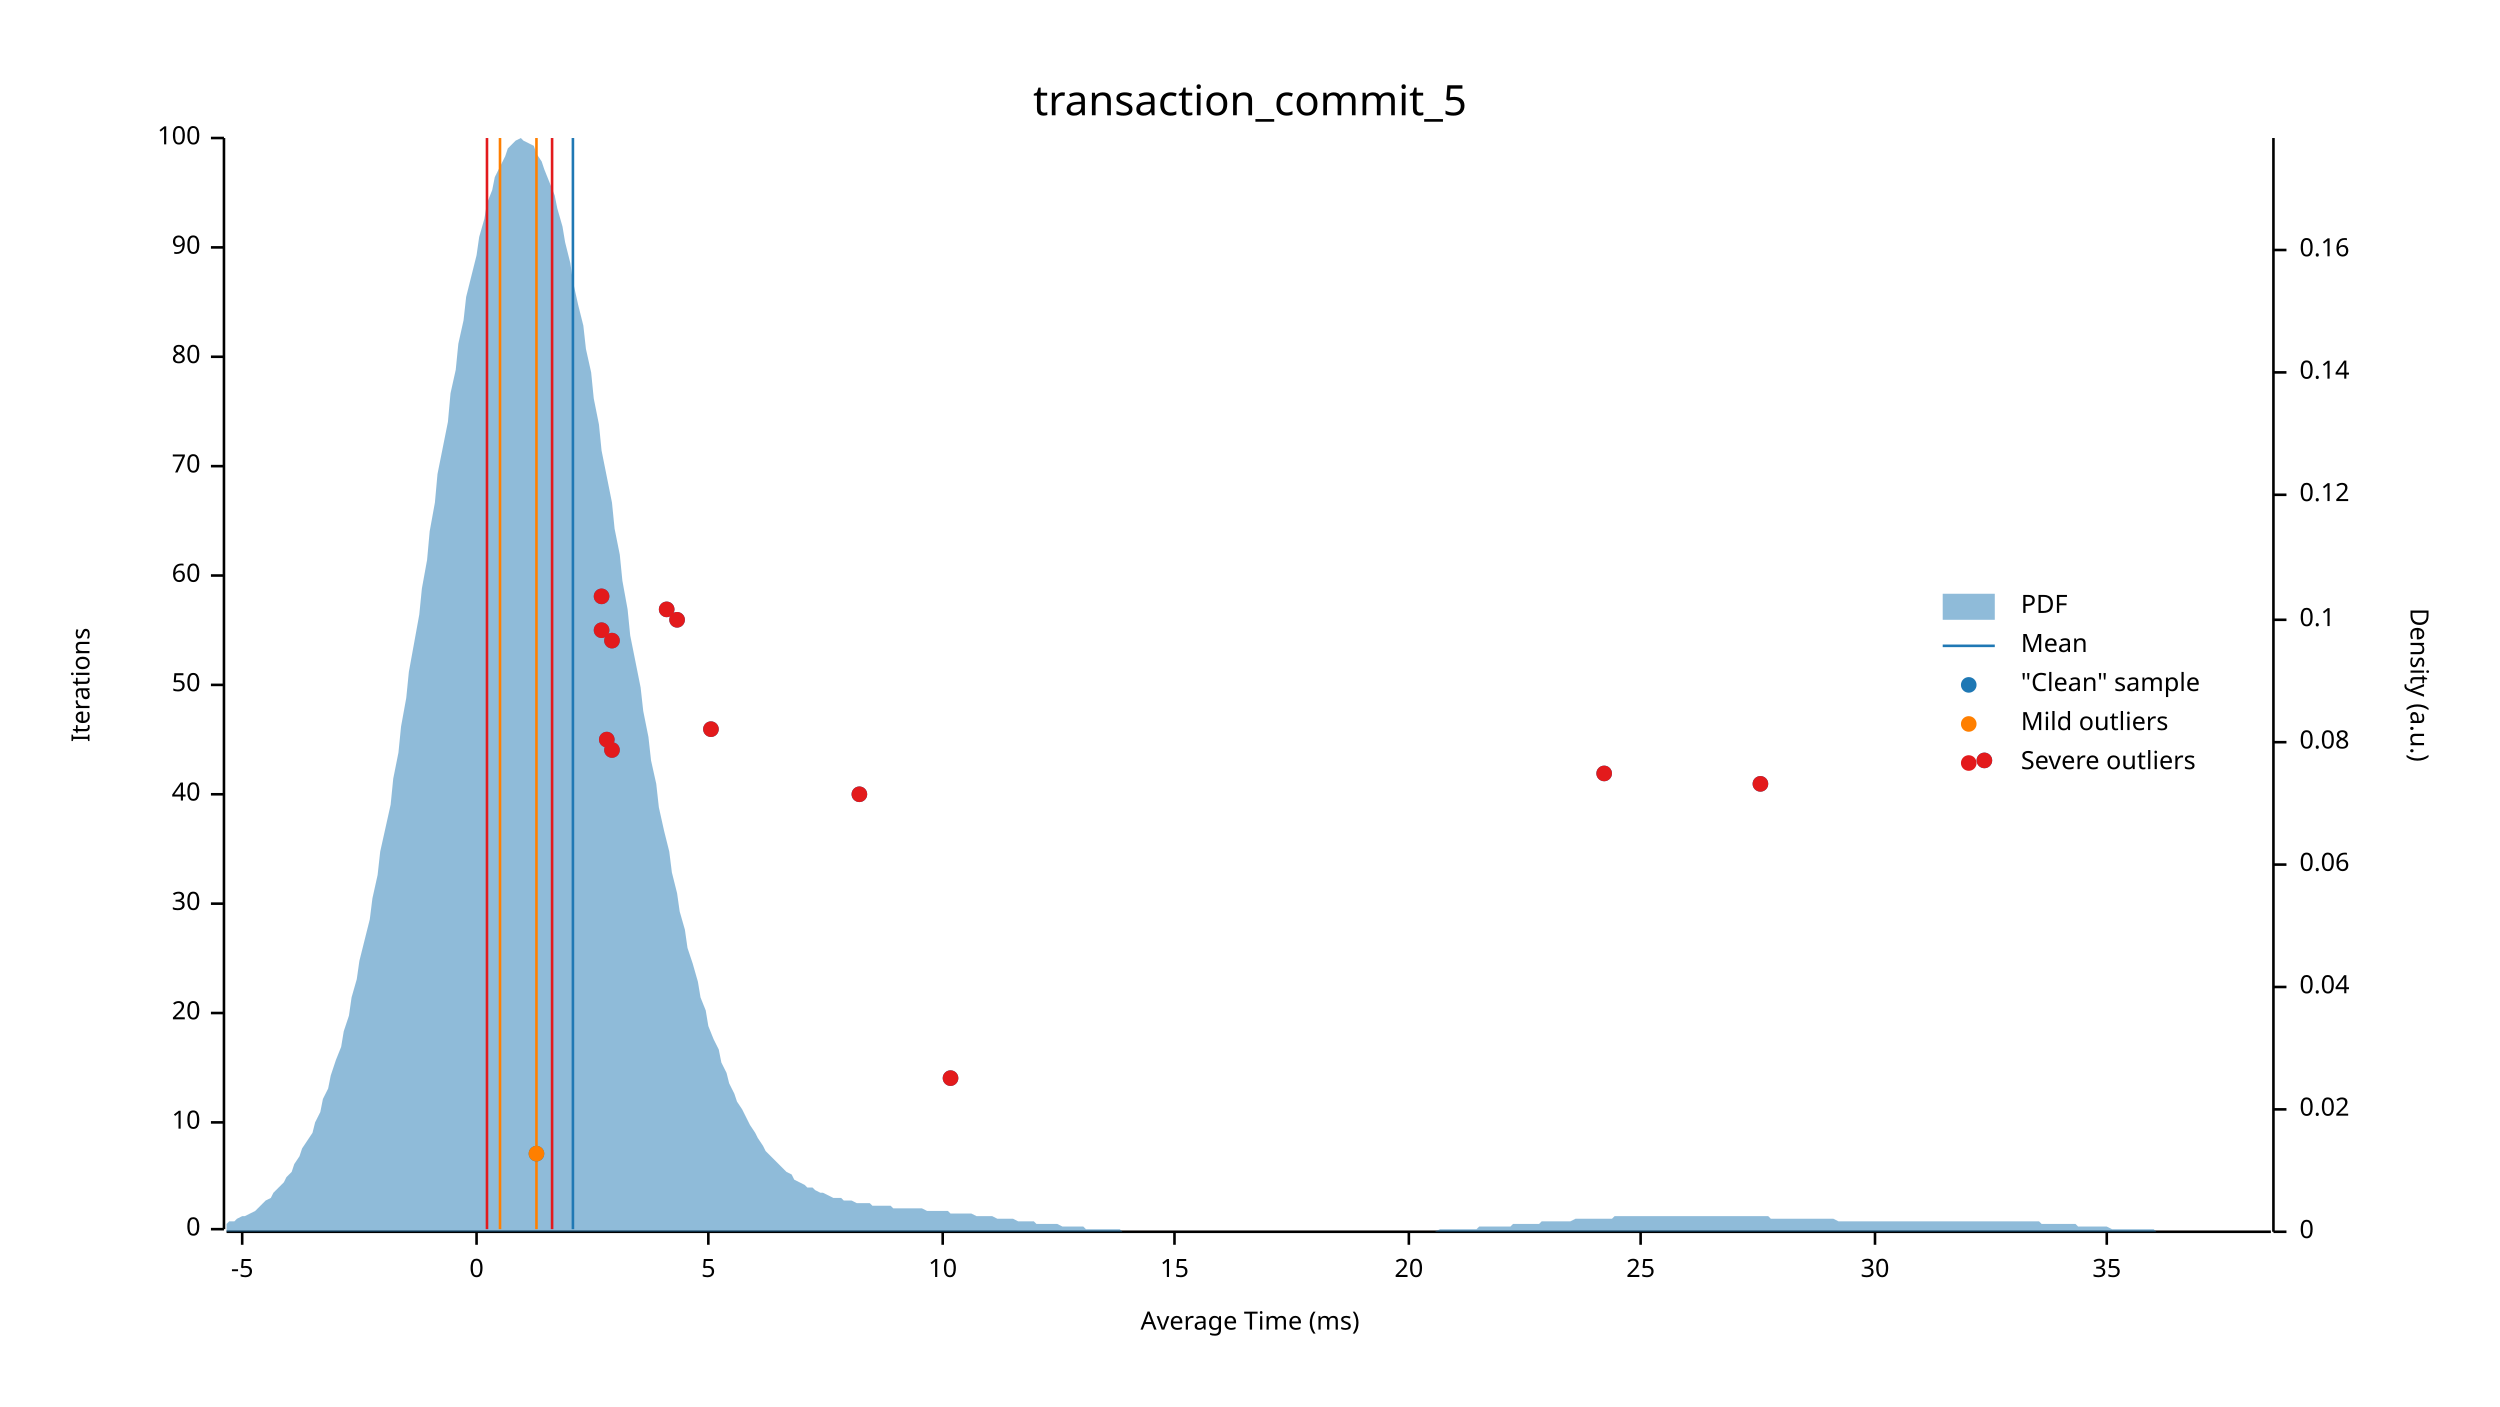
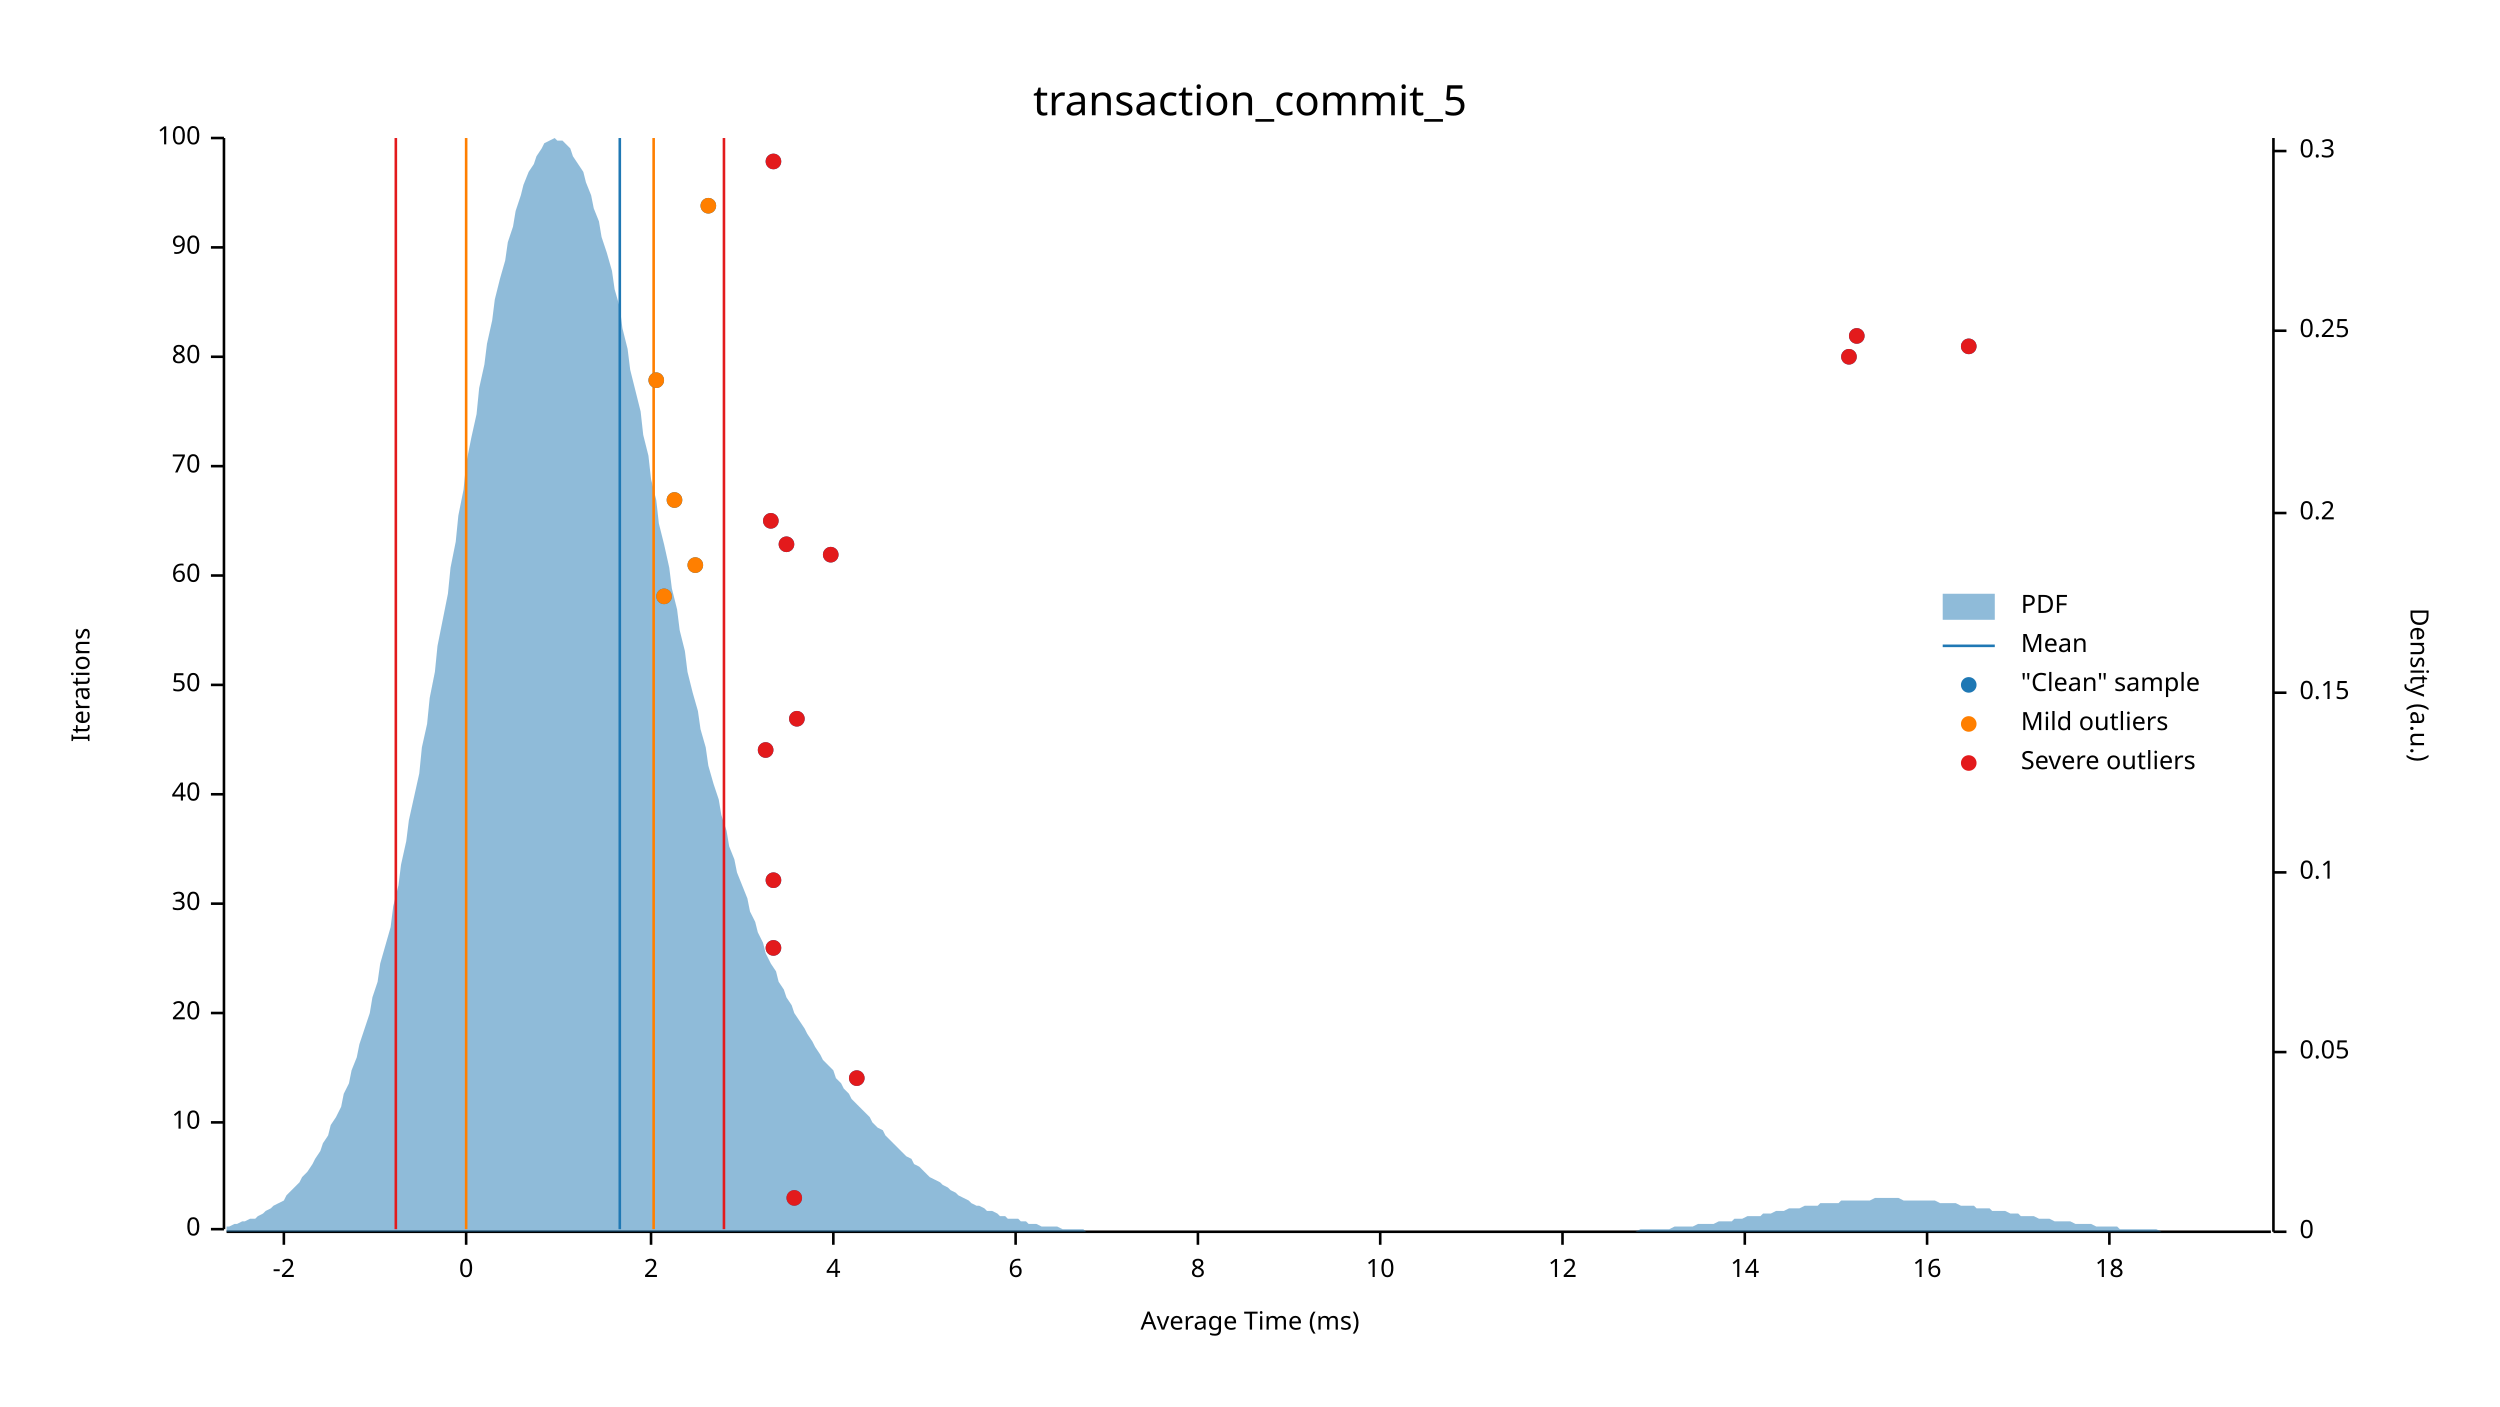
<svg xmlns="http://www.w3.org/2000/svg" width="960" height="540" viewBox="0 0 960 540">
  <text x="480" y="32" dy="0.76em" text-anchor="middle" font-family="sans-serif" font-size="16.129" opacity="1" fill="#000000">
transaction_commit_5
</text>
  <text x="27" y="263" dy="0.76em" text-anchor="middle" font-family="sans-serif" font-size="9.677" opacity="1" fill="#000000" transform="rotate(270, 27, 263)">
Iterations
</text>
  <text x="480" y="513" dy="-0.5ex" text-anchor="middle" font-family="sans-serif" font-size="9.677" opacity="1" fill="#000000">
Average Time (ms)
</text>
  <polyline fill="none" opacity="1" stroke="#000000" stroke-width="1" points="86,53 86,472 " />
  <text x="77" y="472" dy="0.5ex" text-anchor="end" font-family="sans-serif" font-size="9.677" opacity="1" fill="#000000">
0
</text>
  <polyline fill="none" opacity="1" stroke="#000000" stroke-width="1" points="81,472 86,472 " />
  <text x="77" y="431" dy="0.5ex" text-anchor="end" font-family="sans-serif" font-size="9.677" opacity="1" fill="#000000">
10
</text>
  <polyline fill="none" opacity="1" stroke="#000000" stroke-width="1" points="81,431 86,431 " />
  <text x="77" y="389" dy="0.5ex" text-anchor="end" font-family="sans-serif" font-size="9.677" opacity="1" fill="#000000">
20
</text>
  <polyline fill="none" opacity="1" stroke="#000000" stroke-width="1" points="81,389 86,389 " />
  <text x="77" y="347" dy="0.5ex" text-anchor="end" font-family="sans-serif" font-size="9.677" opacity="1" fill="#000000">
30
</text>
  <polyline fill="none" opacity="1" stroke="#000000" stroke-width="1" points="81,347 86,347 " />
  <text x="77" y="305" dy="0.5ex" text-anchor="end" font-family="sans-serif" font-size="9.677" opacity="1" fill="#000000">
40
</text>
  <polyline fill="none" opacity="1" stroke="#000000" stroke-width="1" points="81,305 86,305 " />
  <text x="77" y="263" dy="0.5ex" text-anchor="end" font-family="sans-serif" font-size="9.677" opacity="1" fill="#000000">
50
</text>
  <polyline fill="none" opacity="1" stroke="#000000" stroke-width="1" points="81,263 86,263 " />
  <text x="77" y="221" dy="0.5ex" text-anchor="end" font-family="sans-serif" font-size="9.677" opacity="1" fill="#000000">
60
</text>
  <polyline fill="none" opacity="1" stroke="#000000" stroke-width="1" points="81,221 86,221 " />
  <text x="77" y="179" dy="0.5ex" text-anchor="end" font-family="sans-serif" font-size="9.677" opacity="1" fill="#000000">
70
</text>
  <polyline fill="none" opacity="1" stroke="#000000" stroke-width="1" points="81,179 86,179 " />
  <text x="77" y="137" dy="0.5ex" text-anchor="end" font-family="sans-serif" font-size="9.677" opacity="1" fill="#000000">
80
</text>
  <polyline fill="none" opacity="1" stroke="#000000" stroke-width="1" points="81,137 86,137 " />
  <text x="77" y="95" dy="0.5ex" text-anchor="end" font-family="sans-serif" font-size="9.677" opacity="1" fill="#000000">
90
</text>
  <polyline fill="none" opacity="1" stroke="#000000" stroke-width="1" points="81,95 86,95 " />
  <text x="77" y="53" dy="0.5ex" text-anchor="end" font-family="sans-serif" font-size="9.677" opacity="1" fill="#000000">
100
</text>
  <polyline fill="none" opacity="1" stroke="#000000" stroke-width="1" points="81,53 86,53 " />
  <polyline fill="none" opacity="1" stroke="#000000" stroke-width="1" points="87,473 872,473 " />
-   <text x="93" y="483" dy="0.76em" text-anchor="middle" font-family="sans-serif" font-size="9.677" opacity="1" fill="#000000">
- -5
+   <text x="109" y="483" dy="0.76em" text-anchor="middle" font-family="sans-serif" font-size="9.677" opacity="1" fill="#000000">
+ -2
</text>
-   <polyline fill="none" opacity="1" stroke="#000000" stroke-width="1" points="93,473 93,478 " />
-   <text x="183" y="483" dy="0.76em" text-anchor="middle" font-family="sans-serif" font-size="9.677" opacity="1" fill="#000000">
+   <polyline fill="none" opacity="1" stroke="#000000" stroke-width="1" points="109,473 109,478 " />
+   <text x="179" y="483" dy="0.76em" text-anchor="middle" font-family="sans-serif" font-size="9.677" opacity="1" fill="#000000">
0
</text>
-   <polyline fill="none" opacity="1" stroke="#000000" stroke-width="1" points="183,473 183,478 " />
-   <text x="272" y="483" dy="0.76em" text-anchor="middle" font-family="sans-serif" font-size="9.677" opacity="1" fill="#000000">
- 5
+   <polyline fill="none" opacity="1" stroke="#000000" stroke-width="1" points="179,473 179,478 " />
+   <text x="250" y="483" dy="0.76em" text-anchor="middle" font-family="sans-serif" font-size="9.677" opacity="1" fill="#000000">
+ 2
</text>
-   <polyline fill="none" opacity="1" stroke="#000000" stroke-width="1" points="272,473 272,478 " />
-   <text x="362" y="483" dy="0.76em" text-anchor="middle" font-family="sans-serif" font-size="9.677" opacity="1" fill="#000000">
+   <polyline fill="none" opacity="1" stroke="#000000" stroke-width="1" points="250,473 250,478 " />
+   <text x="320" y="483" dy="0.76em" text-anchor="middle" font-family="sans-serif" font-size="9.677" opacity="1" fill="#000000">
+ 4
+ </text>
+   <polyline fill="none" opacity="1" stroke="#000000" stroke-width="1" points="320,473 320,478 " />
+   <text x="390" y="483" dy="0.76em" text-anchor="middle" font-family="sans-serif" font-size="9.677" opacity="1" fill="#000000">
+ 6
+ </text>
+   <polyline fill="none" opacity="1" stroke="#000000" stroke-width="1" points="390,473 390,478 " />
+   <text x="460" y="483" dy="0.76em" text-anchor="middle" font-family="sans-serif" font-size="9.677" opacity="1" fill="#000000">
+ 8
+ </text>
+   <polyline fill="none" opacity="1" stroke="#000000" stroke-width="1" points="460,473 460,478 " />
+   <text x="530" y="483" dy="0.76em" text-anchor="middle" font-family="sans-serif" font-size="9.677" opacity="1" fill="#000000">
10
</text>
-   <polyline fill="none" opacity="1" stroke="#000000" stroke-width="1" points="362,473 362,478 " />
-   <text x="451" y="483" dy="0.76em" text-anchor="middle" font-family="sans-serif" font-size="9.677" opacity="1" fill="#000000">
- 15
+   <polyline fill="none" opacity="1" stroke="#000000" stroke-width="1" points="530,473 530,478 " />
+   <text x="600" y="483" dy="0.76em" text-anchor="middle" font-family="sans-serif" font-size="9.677" opacity="1" fill="#000000">
+ 12
</text>
-   <polyline fill="none" opacity="1" stroke="#000000" stroke-width="1" points="451,473 451,478 " />
-   <text x="541" y="483" dy="0.76em" text-anchor="middle" font-family="sans-serif" font-size="9.677" opacity="1" fill="#000000">
- 20
+   <polyline fill="none" opacity="1" stroke="#000000" stroke-width="1" points="600,473 600,478 " />
+   <text x="670" y="483" dy="0.76em" text-anchor="middle" font-family="sans-serif" font-size="9.677" opacity="1" fill="#000000">
+ 14
</text>
-   <polyline fill="none" opacity="1" stroke="#000000" stroke-width="1" points="541,473 541,478 " />
-   <text x="630" y="483" dy="0.76em" text-anchor="middle" font-family="sans-serif" font-size="9.677" opacity="1" fill="#000000">
- 25
+   <polyline fill="none" opacity="1" stroke="#000000" stroke-width="1" points="670,473 670,478 " />
+   <text x="740" y="483" dy="0.76em" text-anchor="middle" font-family="sans-serif" font-size="9.677" opacity="1" fill="#000000">
+ 16
</text>
-   <polyline fill="none" opacity="1" stroke="#000000" stroke-width="1" points="630,473 630,478 " />
-   <text x="720" y="483" dy="0.76em" text-anchor="middle" font-family="sans-serif" font-size="9.677" opacity="1" fill="#000000">
- 30
+   <polyline fill="none" opacity="1" stroke="#000000" stroke-width="1" points="740,473 740,478 " />
+   <text x="810" y="483" dy="0.76em" text-anchor="middle" font-family="sans-serif" font-size="9.677" opacity="1" fill="#000000">
+ 18
</text>
-   <polyline fill="none" opacity="1" stroke="#000000" stroke-width="1" points="720,473 720,478 " />
-   <text x="809" y="483" dy="0.76em" text-anchor="middle" font-family="sans-serif" font-size="9.677" opacity="1" fill="#000000">
- 35
- </text>
-   <polyline fill="none" opacity="1" stroke="#000000" stroke-width="1" points="809,473 809,478 " />
+   <polyline fill="none" opacity="1" stroke="#000000" stroke-width="1" points="810,473 810,478 " />
  <text x="933" y="263" dy="0.76em" text-anchor="middle" font-family="sans-serif" font-size="9.677" opacity="1" fill="#000000" transform="rotate(90, 933, 263)">
Density (a.u.)
</text>
  <polyline fill="none" opacity="1" stroke="#000000" stroke-width="1" points="873,53 873,473 " />
  <text x="883" y="473" dy="0.5ex" text-anchor="start" font-family="sans-serif" font-size="9.677" opacity="1" fill="#000000">
0
</text>
  <polyline fill="none" opacity="1" stroke="#000000" stroke-width="1" points="873,473 878,473 " />
-   <text x="883" y="426" dy="0.5ex" text-anchor="start" font-family="sans-serif" font-size="9.677" opacity="1" fill="#000000">
- 0.02
+   <text x="883" y="404" dy="0.5ex" text-anchor="start" font-family="sans-serif" font-size="9.677" opacity="1" fill="#000000">
+ 0.05
</text>
-   <polyline fill="none" opacity="1" stroke="#000000" stroke-width="1" points="873,426 878,426 " />
-   <text x="883" y="379" dy="0.5ex" text-anchor="start" font-family="sans-serif" font-size="9.677" opacity="1" fill="#000000">
- 0.04
- </text>
-   <polyline fill="none" opacity="1" stroke="#000000" stroke-width="1" points="873,379 878,379 " />
-   <text x="883" y="332" dy="0.5ex" text-anchor="start" font-family="sans-serif" font-size="9.677" opacity="1" fill="#000000">
- 0.06
- </text>
-   <polyline fill="none" opacity="1" stroke="#000000" stroke-width="1" points="873,332 878,332 " />
-   <text x="883" y="285" dy="0.5ex" text-anchor="start" font-family="sans-serif" font-size="9.677" opacity="1" fill="#000000">
- 0.08
- </text>
-   <polyline fill="none" opacity="1" stroke="#000000" stroke-width="1" points="873,285 878,285 " />
-   <text x="883" y="238" dy="0.5ex" text-anchor="start" font-family="sans-serif" font-size="9.677" opacity="1" fill="#000000">
+   <polyline fill="none" opacity="1" stroke="#000000" stroke-width="1" points="873,404 878,404 " />
+   <text x="883" y="335" dy="0.5ex" text-anchor="start" font-family="sans-serif" font-size="9.677" opacity="1" fill="#000000">
0.1
</text>
-   <polyline fill="none" opacity="1" stroke="#000000" stroke-width="1" points="873,238 878,238 " />
-   <text x="883" y="190" dy="0.5ex" text-anchor="start" font-family="sans-serif" font-size="9.677" opacity="1" fill="#000000">
- 0.12
+   <polyline fill="none" opacity="1" stroke="#000000" stroke-width="1" points="873,335 878,335 " />
+   <text x="883" y="266" dy="0.5ex" text-anchor="start" font-family="sans-serif" font-size="9.677" opacity="1" fill="#000000">
+ 0.15
</text>
-   <polyline fill="none" opacity="1" stroke="#000000" stroke-width="1" points="873,190 878,190 " />
-   <text x="883" y="143" dy="0.5ex" text-anchor="start" font-family="sans-serif" font-size="9.677" opacity="1" fill="#000000">
- 0.14
+   <polyline fill="none" opacity="1" stroke="#000000" stroke-width="1" points="873,266 878,266 " />
+   <text x="883" y="197" dy="0.5ex" text-anchor="start" font-family="sans-serif" font-size="9.677" opacity="1" fill="#000000">
+ 0.2
</text>
-   <polyline fill="none" opacity="1" stroke="#000000" stroke-width="1" points="873,143 878,143 " />
-   <text x="883" y="96" dy="0.5ex" text-anchor="start" font-family="sans-serif" font-size="9.677" opacity="1" fill="#000000">
- 0.16
+   <polyline fill="none" opacity="1" stroke="#000000" stroke-width="1" points="873,197 878,197 " />
+   <text x="883" y="127" dy="0.5ex" text-anchor="start" font-family="sans-serif" font-size="9.677" opacity="1" fill="#000000">
+ 0.25
</text>
-   <polyline fill="none" opacity="1" stroke="#000000" stroke-width="1" points="873,96 878,96 " />
-   <polygon opacity="0.5" fill="#1F78B4" points="87,470 88,469 90,469 91,468 93,467 94,467 96,466 98,465 99,464 101,462 102,461 104,460 105,458 107,456 109,454 110,452 112,450 113,447 115,444 116,441 118,438 120,435 121,431 123,427 124,422 126,418 127,413 129,407 131,402 132,396 134,390 135,383 137,376 138,369 140,361 142,353 143,345 145,336 146,327 148,318 150,309 151,299 153,289 154,279 156,268 157,258 159,247 161,236 162,226 164,215 165,204 167,193 168,182 170,172 172,162 173,151 175,142 176,132 178,123 179,114 181,106 183,98 184,91 186,84 187,78 189,73 190,68 192,64 194,60 195,57 197,55 198,54 200,53 201,54 203,55 205,56 206,59 208,62 209,65 211,70 213,75 214,80 216,87 217,93 219,101 220,108 222,117 224,125 225,134 227,143 228,153 230,163 231,173 233,183 235,193 236,203 238,213 239,223 241,234 242,244 244,254 246,264 247,273 249,283 250,292 252,301 253,310 255,319 257,327 258,335 260,343 261,350 263,357 264,364 266,370 268,377 269,383 271,388 272,394 274,399 276,403 277,408 279,412 280,416 282,420 283,423 285,426 287,430 288,432 290,435 291,437 293,440 294,442 296,444 298,446 299,447 301,449 302,450 304,451 305,453 307,454 309,455 310,456 312,456 313,457 315,458 316,458 318,459 320,460 321,460 323,460 324,461 326,461 327,461 329,462 331,462 332,462 334,462 335,463 337,463 339,463 340,463 342,463 343,464 345,464 346,464 348,464 350,464 351,464 353,464 354,464 356,465 357,465 359,465 361,465 362,465 364,465 365,466 367,466 368,466 370,466 372,466 373,466 375,467 376,467 378,467 379,467 381,467 383,468 384,468 386,468 387,468 389,468 391,469 392,469 394,469 395,469 397,469 398,470 400,470 402,470 403,470 405,470 406,470 408,471 409,471 411,471 413,471 414,471 416,471 417,472 419,472 420,472 422,472 424,472 425,472 427,472 428,472 430,472 431,473 433,473 435,473 436,473 438,473 439,473 441,473 442,473 444,473 446,473 447,473 449,473 450,473 452,473 454,473 455,473 457,473 458,473 460,473 461,473 463,473 465,473 466,473 468,473 469,473 471,473 472,473 474,473 476,473 477,473 479,473 480,473 482,473 483,473 485,473 487,473 488,473 490,473 491,473 493,473 494,473 496,473 498,473 499,473 501,473 502,473 504,473 505,473 507,473 509,473 510,473 512,473 513,473 515,473 517,473 518,473 520,473 521,473 523,473 524,473 526,473 528,473 529,473 531,473 532,473 534,473 535,473 537,473 539,473 540,473 542,473 543,473 545,473 546,473 548,473 550,473 551,473 553,472 554,472 556,472 557,472 559,472 561,472 562,472 564,472 565,472 567,472 568,471 570,471 572,471 573,471 575,471 576,471 578,471 580,471 581,470 583,470 584,470 586,470 587,470 589,470 591,470 592,469 594,469 595,469 597,469 598,469 600,469 602,469 603,469 605,468 606,468 608,468 609,468 611,468 613,468 614,468 616,468 617,468 619,468 620,467 622,467 624,467 625,467 627,467 628,467 630,467 632,467 633,467 635,467 636,467 638,467 639,467 641,467 643,467 644,467 646,467 647,467 649,467 650,467 652,467 654,467 655,467 657,467 658,467 660,467 661,467 663,467 665,467 666,467 668,467 669,467 671,467 672,467 674,467 676,467 677,467 679,467 680,468 682,468 683,468 685,468 687,468 688,468 690,468 691,468 693,468 695,468 696,468 698,468 699,468 701,468 702,468 704,468 706,469 707,469 709,469 710,469 712,469 713,469 715,469 717,469 718,469 720,469 721,469 723,469 724,469 726,469 728,469 729,469 731,469 732,469 734,469 735,469 737,469 739,469 740,469 742,469 743,469 745,469 746,469 748,469 750,469 751,469 753,469 754,469 756,469 758,469 759,469 761,469 762,469 764,469 765,469 767,469 769,469 770,469 772,469 773,469 775,469 776,469 778,469 780,469 781,469 783,469 784,470 786,470 787,470 789,470 791,470 792,470 794,470 795,470 797,470 798,471 800,471 802,471 803,471 805,471 806,471 808,471 809,471 811,472 813,472 814,472 816,472 817,472 819,472 821,472 822,472 824,472 825,472 827,472 828,473 830,473 832,473 833,473 835,473 836,473 838,473 839,473 841,473 843,473 844,473 846,473 847,473 849,473 850,473 852,473 854,473 855,473 857,473 858,473 860,473 861,473 863,473 865,473 866,473 868,473 869,473 871,473 873,473 873,473 87,473 " />
-   <polyline fill="none" opacity="1" stroke="#1F78B4" stroke-width="1" points="220,472 220,53 " />
-   <polyline fill="none" opacity="1" stroke="#FF7F00" stroke-width="1" points="192,472 192,53 " />
-   <polyline fill="none" opacity="1" stroke="#FF7F00" stroke-width="1" points="206,472 206,53 " />
-   <polyline fill="none" opacity="1" stroke="#E31A1C" stroke-width="1" points="187,472 187,53 " />
-   <polyline fill="none" opacity="1" stroke="#E31A1C" stroke-width="1" points="212,472 212,53 " />
-   <circle cx="206" cy="443" r="3" opacity="1" fill="#1F78B4" stroke="none" stroke-width="1" />
-   <circle cx="365" cy="414" r="3" opacity="1" fill="#1F78B4" stroke="none" stroke-width="1" />
-   <circle cx="330" cy="305" r="3" opacity="1" fill="#1F78B4" stroke="none" stroke-width="1" />
-   <circle cx="676" cy="301" r="3" opacity="1" fill="#1F78B4" stroke="none" stroke-width="1" />
-   <circle cx="616" cy="297" r="3" opacity="1" fill="#1F78B4" stroke="none" stroke-width="1" />
-   <circle cx="762" cy="292" r="3" opacity="1" fill="#1F78B4" stroke="none" stroke-width="1" />
-   <circle cx="235" cy="288" r="3" opacity="1" fill="#1F78B4" stroke="none" stroke-width="1" />
-   <circle cx="233" cy="284" r="3" opacity="1" fill="#1F78B4" stroke="none" stroke-width="1" />
-   <circle cx="273" cy="280" r="3" opacity="1" fill="#1F78B4" stroke="none" stroke-width="1" />
-   <circle cx="235" cy="246" r="3" opacity="1" fill="#1F78B4" stroke="none" stroke-width="1" />
-   <circle cx="231" cy="242" r="3" opacity="1" fill="#1F78B4" stroke="none" stroke-width="1" />
-   <circle cx="260" cy="238" r="3" opacity="1" fill="#1F78B4" stroke="none" stroke-width="1" />
-   <circle cx="256" cy="234" r="3" opacity="1" fill="#1F78B4" stroke="none" stroke-width="1" />
-   <circle cx="231" cy="229" r="3" opacity="1" fill="#1F78B4" stroke="none" stroke-width="1" />
-   <circle cx="206" cy="443" r="3" opacity="1" fill="#FF7F00" stroke="none" stroke-width="1" />
-   <circle cx="365" cy="414" r="3" opacity="1" fill="#E31A1C" stroke="none" stroke-width="1" />
-   <circle cx="330" cy="305" r="3" opacity="1" fill="#E31A1C" stroke="none" stroke-width="1" />
-   <circle cx="676" cy="301" r="3" opacity="1" fill="#E31A1C" stroke="none" stroke-width="1" />
-   <circle cx="616" cy="297" r="3" opacity="1" fill="#E31A1C" stroke="none" stroke-width="1" />
-   <circle cx="762" cy="292" r="3" opacity="1" fill="#E31A1C" stroke="none" stroke-width="1" />
-   <circle cx="235" cy="288" r="3" opacity="1" fill="#E31A1C" stroke="none" stroke-width="1" />
-   <circle cx="233" cy="284" r="3" opacity="1" fill="#E31A1C" stroke="none" stroke-width="1" />
-   <circle cx="273" cy="280" r="3" opacity="1" fill="#E31A1C" stroke="none" stroke-width="1" />
-   <circle cx="235" cy="246" r="3" opacity="1" fill="#E31A1C" stroke="none" stroke-width="1" />
-   <circle cx="231" cy="242" r="3" opacity="1" fill="#E31A1C" stroke="none" stroke-width="1" />
-   <circle cx="260" cy="238" r="3" opacity="1" fill="#E31A1C" stroke="none" stroke-width="1" />
-   <circle cx="256" cy="234" r="3" opacity="1" fill="#E31A1C" stroke="none" stroke-width="1" />
-   <circle cx="231" cy="229" r="3" opacity="1" fill="#E31A1C" stroke="none" stroke-width="1" />
+   <polyline fill="none" opacity="1" stroke="#000000" stroke-width="1" points="873,127 878,127 " />
+   <text x="883" y="58" dy="0.5ex" text-anchor="start" font-family="sans-serif" font-size="9.677" opacity="1" fill="#000000">
+ 0.3
+ </text>
+   <polyline fill="none" opacity="1" stroke="#000000" stroke-width="1" points="873,58 878,58 " />
+   <polygon opacity="0.5" fill="#1F78B4" points="87,471 88,471 90,470 91,470 93,469 94,469 96,468 98,468 99,467 101,466 102,465 104,464 105,463 107,462 109,461 110,459 112,457 113,456 115,454 116,452 118,450 120,447 121,445 123,442 124,439 126,436 127,432 129,429 131,425 132,420 134,416 135,411 137,406 138,401 140,395 142,389 143,383 145,377 146,370 148,363 150,356 151,348 153,340 154,332 156,323 157,315 159,306 161,297 162,287 164,278 165,268 167,258 168,248 170,238 172,228 173,218 175,208 176,198 178,188 179,178 181,168 183,159 184,149 186,140 187,132 189,123 190,115 192,107 194,100 195,93 197,87 198,81 200,75 201,71 203,66 205,63 206,60 208,57 209,55 211,54 213,53 214,54 216,54 217,55 219,57 220,60 222,63 224,66 225,70 227,75 228,80 230,85 231,91 233,97 235,104 236,111 238,118 239,126 241,134 242,142 244,150 246,158 247,167 249,175 250,184 252,192 253,201 255,209 257,218 258,226 260,234 261,242 263,250 264,258 266,266 268,273 269,280 271,287 272,294 274,301 276,307 277,313 279,319 280,325 282,330 283,335 285,340 287,345 288,350 290,354 291,358 293,362 294,366 296,370 298,373 299,377 301,380 302,383 304,386 305,389 307,392 309,395 310,397 312,400 313,402 315,405 316,407 318,409 320,411 321,414 323,416 324,418 326,420 327,422 329,424 331,426 332,427 334,429 335,431 337,433 339,434 340,436 342,438 343,439 345,441 346,442 348,444 350,445 351,447 353,448 354,449 356,451 357,452 359,453 361,454 362,455 364,456 365,457 367,458 368,459 370,460 372,461 373,462 375,463 376,463 378,464 379,465 381,465 383,466 384,467 386,467 387,468 389,468 391,468 392,469 394,469 395,470 397,470 398,470 400,471 402,471 403,471 405,471 406,471 408,472 409,472 411,472 413,472 414,472 416,472 417,473 419,473 420,473 422,473 424,473 425,473 427,473 428,473 430,473 431,473 433,473 435,473 436,473 438,473 439,473 441,473 442,473 444,473 446,473 447,473 449,473 450,473 452,473 454,473 455,473 457,473 458,473 460,473 461,473 463,473 465,473 466,473 468,473 469,473 471,473 472,473 474,473 476,473 477,473 479,473 480,473 482,473 483,473 485,473 487,473 488,473 490,473 491,473 493,473 494,473 496,473 498,473 499,473 501,473 502,473 504,473 505,473 507,473 509,473 510,473 512,473 513,473 515,473 517,473 518,473 520,473 521,473 523,473 524,473 526,473 528,473 529,473 531,473 532,473 534,473 535,473 537,473 539,473 540,473 542,473 543,473 545,473 546,473 548,473 550,473 551,473 553,473 554,473 556,473 557,473 559,473 561,473 562,473 564,473 565,473 567,473 568,473 570,473 572,473 573,473 575,473 576,473 578,473 580,473 581,473 583,473 584,473 586,473 587,473 589,473 591,473 592,473 594,473 595,473 597,473 598,473 600,473 602,473 603,473 605,473 606,473 608,473 609,473 611,473 613,473 614,473 616,473 617,473 619,473 620,473 622,473 624,473 625,473 627,473 628,473 630,472 632,472 633,472 635,472 636,472 638,472 639,472 641,472 643,471 644,471 646,471 647,471 649,471 650,471 652,470 654,470 655,470 657,470 658,470 660,469 661,469 663,469 665,469 666,468 668,468 669,468 671,467 672,467 674,467 676,467 677,466 679,466 680,466 682,465 683,465 685,465 687,464 688,464 690,464 691,464 693,463 695,463 696,463 698,463 699,462 701,462 702,462 704,462 706,462 707,461 709,461 710,461 712,461 713,461 715,461 717,461 718,461 720,460 721,460 723,460 724,460 726,460 728,460 729,460 731,461 732,461 734,461 735,461 737,461 739,461 740,461 742,461 743,461 745,462 746,462 748,462 750,462 751,462 753,463 754,463 756,463 758,463 759,464 761,464 762,464 764,464 765,465 767,465 769,465 770,465 772,466 773,466 775,466 776,467 778,467 780,467 781,467 783,468 784,468 786,468 787,468 789,469 791,469 792,469 794,469 795,469 797,470 798,470 800,470 802,470 803,470 805,471 806,471 808,471 809,471 811,471 813,471 814,472 816,472 817,472 819,472 821,472 822,472 824,472 825,472 827,472 828,472 830,473 832,473 833,473 835,473 836,473 838,473 839,473 841,473 843,473 844,473 846,473 847,473 849,473 850,473 852,473 854,473 855,473 857,473 858,473 860,473 861,473 863,473 865,473 866,473 868,473 869,473 871,473 873,473 873,473 87,473 " />
+   <polyline fill="none" opacity="1" stroke="#1F78B4" stroke-width="1" points="238,472 238,53 " />
+   <polyline fill="none" opacity="1" stroke="#FF7F00" stroke-width="1" points="179,472 179,53 " />
+   <polyline fill="none" opacity="1" stroke="#FF7F00" stroke-width="1" points="251,472 251,53 " />
+   <polyline fill="none" opacity="1" stroke="#E31A1C" stroke-width="1" points="152,472 152,53 " />
+   <polyline fill="none" opacity="1" stroke="#E31A1C" stroke-width="1" points="278,472 278,53 " />
+   <circle cx="305" cy="460" r="3" opacity="1" fill="#1F78B4" stroke="none" stroke-width="1" />
+   <circle cx="329" cy="414" r="3" opacity="1" fill="#1F78B4" stroke="none" stroke-width="1" />
+   <circle cx="297" cy="364" r="3" opacity="1" fill="#1F78B4" stroke="none" stroke-width="1" />
+   <circle cx="297" cy="338" r="3" opacity="1" fill="#1F78B4" stroke="none" stroke-width="1" />
+   <circle cx="294" cy="288" r="3" opacity="1" fill="#1F78B4" stroke="none" stroke-width="1" />
+   <circle cx="306" cy="276" r="3" opacity="1" fill="#1F78B4" stroke="none" stroke-width="1" />
+   <circle cx="255" cy="229" r="3" opacity="1" fill="#1F78B4" stroke="none" stroke-width="1" />
+   <circle cx="267" cy="217" r="3" opacity="1" fill="#1F78B4" stroke="none" stroke-width="1" />
+   <circle cx="319" cy="213" r="3" opacity="1" fill="#1F78B4" stroke="none" stroke-width="1" />
+   <circle cx="302" cy="209" r="3" opacity="1" fill="#1F78B4" stroke="none" stroke-width="1" />
+   <circle cx="296" cy="200" r="3" opacity="1" fill="#1F78B4" stroke="none" stroke-width="1" />
+   <circle cx="259" cy="192" r="3" opacity="1" fill="#1F78B4" stroke="none" stroke-width="1" />
+   <circle cx="252" cy="146" r="3" opacity="1" fill="#1F78B4" stroke="none" stroke-width="1" />
+   <circle cx="710" cy="137" r="3" opacity="1" fill="#1F78B4" stroke="none" stroke-width="1" />
+   <circle cx="756" cy="133" r="3" opacity="1" fill="#1F78B4" stroke="none" stroke-width="1" />
+   <circle cx="713" cy="129" r="3" opacity="1" fill="#1F78B4" stroke="none" stroke-width="1" />
+   <circle cx="272" cy="79" r="3" opacity="1" fill="#1F78B4" stroke="none" stroke-width="1" />
+   <circle cx="297" cy="62" r="3" opacity="1" fill="#1F78B4" stroke="none" stroke-width="1" />
+   <circle cx="255" cy="229" r="3" opacity="1" fill="#FF7F00" stroke="none" stroke-width="1" />
+   <circle cx="267" cy="217" r="3" opacity="1" fill="#FF7F00" stroke="none" stroke-width="1" />
+   <circle cx="259" cy="192" r="3" opacity="1" fill="#FF7F00" stroke="none" stroke-width="1" />
+   <circle cx="252" cy="146" r="3" opacity="1" fill="#FF7F00" stroke="none" stroke-width="1" />
+   <circle cx="272" cy="79" r="3" opacity="1" fill="#FF7F00" stroke="none" stroke-width="1" />
+   <circle cx="305" cy="460" r="3" opacity="1" fill="#E31A1C" stroke="none" stroke-width="1" />
+   <circle cx="329" cy="414" r="3" opacity="1" fill="#E31A1C" stroke="none" stroke-width="1" />
+   <circle cx="297" cy="364" r="3" opacity="1" fill="#E31A1C" stroke="none" stroke-width="1" />
+   <circle cx="297" cy="338" r="3" opacity="1" fill="#E31A1C" stroke="none" stroke-width="1" />
+   <circle cx="294" cy="288" r="3" opacity="1" fill="#E31A1C" stroke="none" stroke-width="1" />
+   <circle cx="306" cy="276" r="3" opacity="1" fill="#E31A1C" stroke="none" stroke-width="1" />
+   <circle cx="319" cy="213" r="3" opacity="1" fill="#E31A1C" stroke="none" stroke-width="1" />
+   <circle cx="302" cy="209" r="3" opacity="1" fill="#E31A1C" stroke="none" stroke-width="1" />
+   <circle cx="296" cy="200" r="3" opacity="1" fill="#E31A1C" stroke="none" stroke-width="1" />
+   <circle cx="710" cy="137" r="3" opacity="1" fill="#E31A1C" stroke="none" stroke-width="1" />
+   <circle cx="756" cy="133" r="3" opacity="1" fill="#E31A1C" stroke="none" stroke-width="1" />
+   <circle cx="713" cy="129" r="3" opacity="1" fill="#E31A1C" stroke="none" stroke-width="1" />
+   <circle cx="297" cy="62" r="3" opacity="1" fill="#E31A1C" stroke="none" stroke-width="1" />
  <text x="776" y="228" dy="0.76em" text-anchor="start" font-family="sans-serif" font-size="9.677" opacity="1" fill="#000000">
PDF
</text>
  <text x="776" y="243" dy="0.76em" text-anchor="start" font-family="sans-serif" font-size="9.677" opacity="1" fill="#000000">
Mean
</text>
  <text x="776" y="258" dy="0.76em" text-anchor="start" font-family="sans-serif" font-size="9.677" opacity="1" fill="#000000">
"Clean" sample
</text>
  <text x="776" y="273" dy="0.76em" text-anchor="start" font-family="sans-serif" font-size="9.677" opacity="1" fill="#000000">
Mild outliers
</text>
  <text x="776" y="288" dy="0.76em" text-anchor="start" font-family="sans-serif" font-size="9.677" opacity="1" fill="#000000">
Severe outliers
</text>
  <rect x="746" y="228" width="20" height="10" opacity="0.5" fill="#1F78B4" stroke="none" />
  <polyline fill="none" opacity="1" stroke="#1F78B4" stroke-width="1" points="746,248 766,248 " />
  <circle cx="756" cy="263" r="3" opacity="1" fill="#1F78B4" stroke="none" stroke-width="1" />
  <circle cx="756" cy="278" r="3" opacity="1" fill="#FF7F00" stroke="none" stroke-width="1" />
  <circle cx="756" cy="293" r="3" opacity="1" fill="#E31A1C" stroke="none" stroke-width="1" />
</svg>
